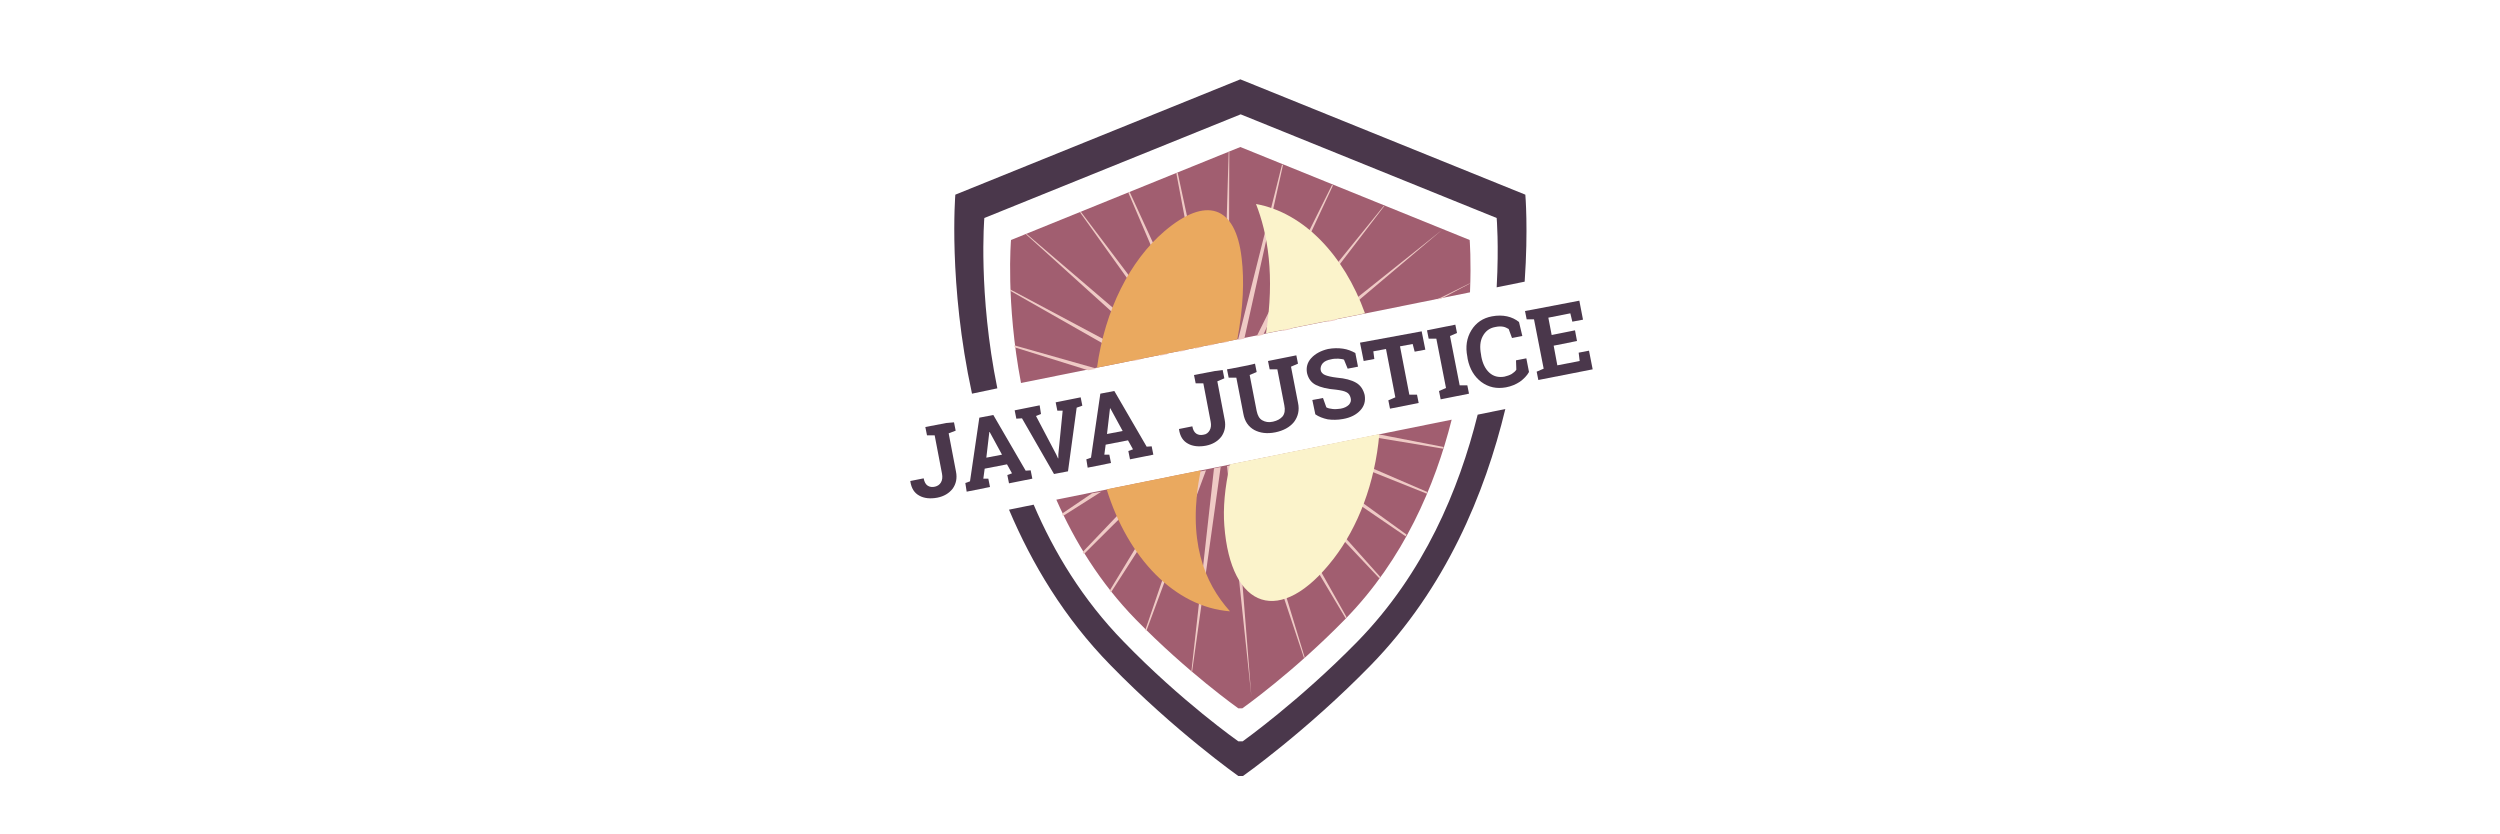
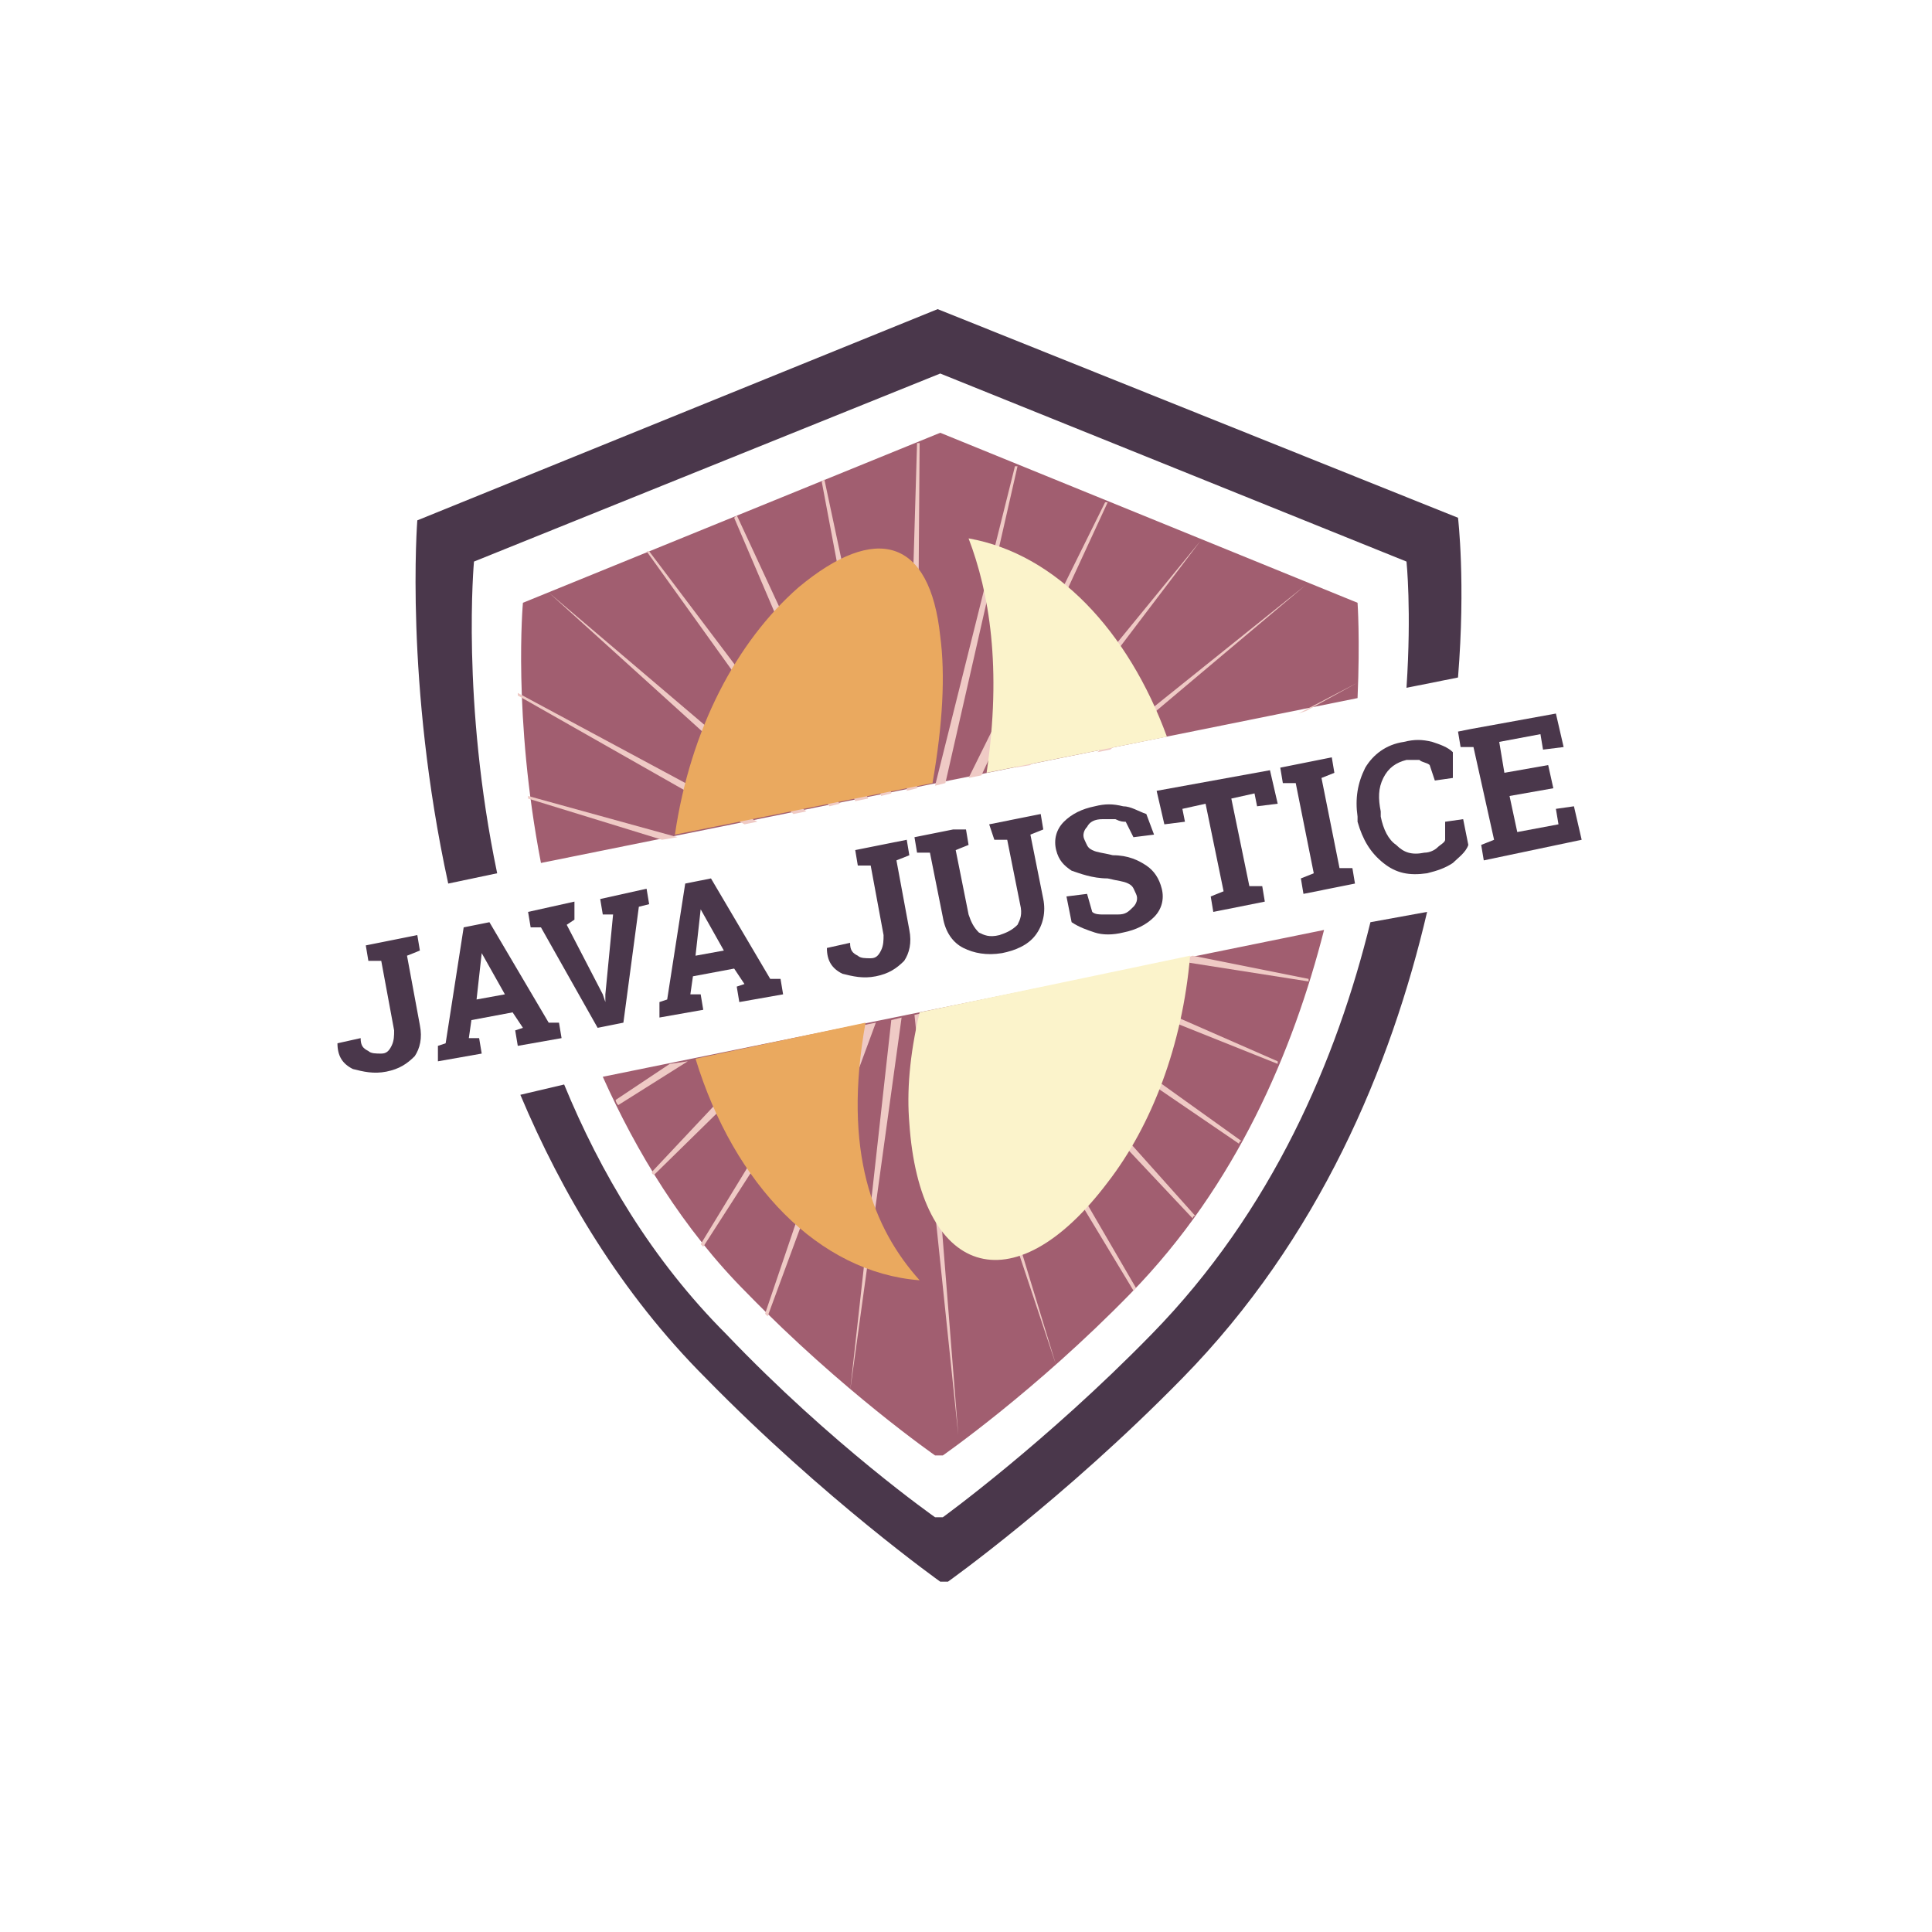
- <svg xmlns="http://www.w3.org/2000/svg" version="1.1" id="Layer_1" x="0px" y="0px" viewBox="0 0 75 25" style="enable-background:new 0 0 75 25;" xml:space="preserve">
+ <svg xmlns="http://www.w3.org/2000/svg" version="1.1" id="Layer_1" x="0px" y="0px" viewBox="0 0 75 75" style="enable-background:new 0 0 75 75;" xml:space="preserve">
  <style type="text/css">
	.st0{fill:#A15E70;}
	.st1{fill:#EFCAC5;}
	.st2{fill-rule:evenodd;clip-rule:evenodd;fill:#FBF3CB;}
	.st3{fill-rule:evenodd;clip-rule:evenodd;fill:#EAA95F;}
	.st4{fill:#4A374B;}
</style>
  <g>
-     <path class="st0" d="M31.69,14.99c0.55,1.25,1.31,2.49,2.37,3.58c1.56,1.6,3.09,2.68,3.09,2.68h0.12c0,0,1.53-1.08,3.09-2.68   c1.75-1.79,2.69-4,3.19-5.98L31.69,14.99z" />
-     <path class="st0" d="M44.1,8.77c0.04-0.96-0.01-1.57-0.01-1.57l-6.88-2.79L30.33,7.2c0,0-0.16,1.87,0.3,4.29L44.1,8.77z" />
+     <path class="st0" d="M23.4,41.8c1.3,2.9,3.1,5.9,5.6,8.4c3.7,3.8,7.3,6.3,7.3,6.3h0.3c0,0,3.6-2.5,7.3-6.3   c4.1-4.2,6.3-9.4,7.5-14.1L23.4,41.8z" />
+     <path class="st0" d="M52.7,27.1c0.1-2.3,0-3.7,0-3.7l-16.2-6.6l-16.2,6.6c0,0-0.4,4.4,0.7,10.1L52.7,27.1z" />
  </g>
  <g>
-     <polygon class="st1" points="36.44,10.34 35.33,5.18 35.29,5.2 36.27,10.37  " />
-     <path class="st1" d="M30.43,10.36c0,0.02,0,0.04,0.01,0.06l2.21,0.69l0.25-0.05L30.43,10.36z" />
-     <polygon class="st1" points="36.03,10.42 33.89,5.76 33.85,5.78 35.85,10.46  " />
-     <polygon class="st1" points="35.57,10.52 32.43,6.36 32.4,6.37 35.39,10.55  " />
-     <polygon class="st1" points="35.02,10.63 30.8,7.02 30.78,7.03 34.81,10.67  " />
-     <polygon class="st1" points="36.86,10.25 36.88,4.55 36.86,4.56 36.69,10.29  " />
-     <path class="st1" d="M43.24,8.96l0.85-0.45c0,0,0-0.01,0-0.01L43.1,8.99L43.24,8.96z" />
-     <polygon class="st1" points="40.05,9.61 43.27,6.89 43.27,6.89 39.8,9.66  " />
-     <path class="st1" d="M34.01,10.83l0.23-0.05L30.3,8.68c0,0.01,0,0.03,0,0.04L34.01,10.83z" />
-     <polygon class="st1" points="38.7,9.88 41.53,6.18 41.51,6.18 38.47,9.93  " />
-     <polygon class="st1" points="37.33,10.16 38.49,4.95 38.46,4.94 37.14,10.2  " />
-     <polygon class="st1" points="37.9,10.04 39.99,5.56 39.96,5.55 37.7,10.09  " />
-     <path class="st1" d="M37.98,13.74l3.4,3.61c0.01-0.01,0.02-0.03,0.03-0.04l-3.22-3.61L37.98,13.74z" />
-     <path class="st1" d="M37.55,13.83l2.82,4.72c0.01-0.01,0.02-0.02,0.03-0.03l-2.66-4.73L37.55,13.83z" />
-     <path class="st1" d="M38.55,13.62l3.62,2.47c0.01-0.02,0.02-0.03,0.03-0.05l-3.42-2.47L38.55,13.62z" />
-     <path class="st1" d="M37.17,13.9l1.95,5.84c0.01-0.01,0.01-0.01,0.02-0.02l-1.78-5.86L37.17,13.9z" />
-     <path class="st1" d="M39.41,13.45l3.39,1.36c0.01-0.02,0.01-0.03,0.02-0.05l-3.15-1.36L39.41,13.45z" />
-     <path class="st1" d="M41.12,13.1l2.17,0.36c0.01-0.02,0.01-0.03,0.02-0.05l-1.9-0.37L41.12,13.1z" />
-     <path class="st1" d="M34.49,14.45l-2.01,2.11c0.01,0.02,0.02,0.04,0.04,0.06l2.23-2.22L34.49,14.45z" />
-     <path class="st1" d="M35.39,14.26l-2.1,3.46c0.01,0.02,0.03,0.03,0.04,0.05l2.28-3.55L35.39,14.26z" />
-     <path class="st1" d="M32.76,14.8l-0.9,0.61c0.01,0.02,0.02,0.05,0.03,0.07l1.15-0.73L32.76,14.8z" />
-     <path class="st1" d="M35.98,14.15l-1.62,4.75c0.01,0.01,0.02,0.02,0.03,0.03l1.79-4.82L35.98,14.15z" />
-     <polygon class="st1" points="36.81,13.98 37.54,20.88 36.99,13.94  " />
-     <path class="st1" d="M36.42,14.05l-0.68,6.11c0.01,0,0.01,0.01,0.02,0.01l0.86-6.16L36.42,14.05z" />
+     <polygon class="st1" points="34.6,30.8 32,18.6 31.9,18.7 34.2,30.9  " />
+     <path class="st1" d="M20.5,30.9c0,0,0,0.1,0,0.1l5.2,1.6l0.6-0.1L20.5,30.9z" />
+     <polygon class="st1" points="33.7,31 28.6,20 28.5,20.1 33.2,31.1  " />
+     <polygon class="st1" points="32.6,31.2 25.2,21.4 25.1,21.4 32.2,31.3  " />
+     <polygon class="st1" points="31.3,31.5 21.3,23 21.3,23 30.8,31.6  " />
+     <polygon class="st1" points="35.6,30.6 35.7,17.2 35.6,17.2 35.2,30.7  " />
+     <path class="st1" d="M50.7,27.6l2-1.1v0l-2.3,1.2L50.7,27.6z" />
+     <polygon class="st1" points="43.1,29.1 50.7,22.7 50.7,22.7 42.6,29.2  " />
+     <path class="st1" d="M28.9,32l0.5-0.1l-9.3-5c0,0,0,0.1,0,0.1L28.9,32z" />
+     <polygon class="st1" points="40,29.7 46.6,21 46.6,21 39.4,29.8  " />
+     <polygon class="st1" points="36.7,30.4 39.5,18.1 39.4,18.1 36.3,30.5  " />
+     <polygon class="st1" points="38.1,30.1 43,19.5 42.9,19.5 37.6,30.2  " />
+     <path class="st1" d="M38.3,38.8l8,8.5c0,0,0-0.1,0.1-0.1l-7.6-8.5L38.3,38.8z" />
+     <path class="st1" d="M37.3,39l6.7,11.1c0,0,0,0,0.1-0.1L37.7,39L37.3,39z" />
+     <path class="st1" d="M39.6,38.6l8.5,5.8c0,0,0-0.1,0.1-0.1l-8.1-5.8L39.6,38.6z" />
+     <path class="st1" d="M36.4,39.2L41,53c0,0,0,0,0,0l-4.2-13.8L36.4,39.2z" />
+     <path class="st1" d="M41.6,38.1l8,3.2c0,0,0-0.1,0-0.1L42.3,38L41.6,38.1z" />
+     <path class="st1" d="M45.7,37.3l5.1,0.8c0,0,0-0.1,0-0.1l-4.5-0.9L45.7,37.3z" />
+     <path class="st1" d="M30,40.5l-4.7,5c0,0,0,0.1,0.1,0.1l5.3-5.2L30,40.5z" />
+     <path class="st1" d="M32.2,40.1l-5,8.2c0,0,0.1,0.1,0.1,0.1l5.4-8.4L32.2,40.1z" />
+     <path class="st1" d="M26,41.3l-2.1,1.4c0,0,0,0.1,0.1,0.2l2.7-1.7L26,41.3z" />
+     <path class="st1" d="M33.5,39.8L29.7,51c0,0,0,0,0.1,0.1L34,39.7L33.5,39.8z" />
+     <polygon class="st1" points="35.5,39.4 37.2,55.7 35.9,39.3  " />
+     <path class="st1" d="M34.6,39.6L33,54c0,0,0,0,0,0l2-14.5L34.6,39.6z" />
  </g>
  <g>
-     <path class="st2" d="M37.98,10l2.97-0.6c-0.63-1.75-1.84-3.02-3.27-3.28C38.03,7.01,38.25,8.27,37.98,10z" />
-     <path class="st2" d="M36.9,13.93c-0.16,0.71-0.21,1.32-0.17,1.84c0.19,2.52,1.69,3.05,3.28,0.99c0.73-0.95,1.24-2.26,1.37-3.74   L36.9,13.93z" />
+     <path class="st2" d="M38.3,30l7-1.4c-1.5-4.1-4.3-7.1-7.7-7.7C38.4,23,38.9,25.9,38.3,30z" />
+     <path class="st2" d="M35.7,39.3c-0.4,1.7-0.5,3.1-0.4,4.3c0.4,5.9,4,7.2,7.7,2.3c1.7-2.2,2.9-5.3,3.2-8.8L35.7,39.3z" />
  </g>
  <g>
-     <path class="st3" d="M37.12,10.18c0.18-0.97,0.21-1.77,0.13-2.43c-0.18-1.6-1.08-1.87-2.32-0.81c-1.03,0.88-1.78,2.35-2.02,4.09   L37.12,10.18z" />
-     <path class="st3" d="M36.02,14.11l-2.82,0.57c0.64,2.06,2.04,3.53,3.7,3.66C36.13,17.48,35.6,16.22,36.02,14.11z" />
+     <path class="st3" d="M36.2,30.4c0.4-2.3,0.5-4.2,0.3-5.7c-0.4-3.8-2.5-4.4-5.5-1.9c-2.4,2.1-4.2,5.5-4.8,9.6L36.2,30.4z" />
+     <path class="st3" d="M33.6,39.7L27,41.1c1.5,4.9,4.8,8.3,8.7,8.6C33.9,47.7,32.7,44.7,33.6,39.7z" />
  </g>
  <g>
-     <path class="st4" d="M44.33,12.44c-0.56,2.25-1.61,4.76-3.6,6.8c-1.75,1.79-3.45,3-3.45,3h-0.13c0,0-1.71-1.2-3.45-3   c-1.21-1.24-2.08-2.67-2.69-4.1l-0.74,0.15c0.69,1.63,1.66,3.25,3.04,4.66c1.94,1.99,3.84,3.33,3.84,3.33h0.14   c0,0,1.9-1.34,3.84-3.33c2.24-2.3,3.42-5.15,4.03-7.68L44.33,12.44z" />
-     <path class="st4" d="M29.92,11.65c-0.58-2.85-0.39-5.11-0.39-5.11l7.69-3.11l7.68,3.11c0,0,0.07,0.81,0,2.08l0.84-0.17   c0.11-1.58,0.02-2.61,0.02-2.61l-8.55-3.46l-8.55,3.46c0,0-0.22,2.66,0.5,5.97L29.92,11.65z" />
+     <path class="st4" d="M53.2,35.8c-1.3,5.3-3.8,11.2-8.5,16c-4.1,4.2-8.1,7.1-8.1,7.1h-0.3c0,0-4-2.8-8.1-7.1   c-2.9-2.9-4.9-6.3-6.3-9.7l-1.7,0.4c1.6,3.8,3.9,7.7,7.2,11c4.6,4.7,9.1,7.9,9.1,7.9h0.3c0,0,4.5-3.2,9.1-7.9   c5.3-5.4,8.1-12.1,9.5-18.1L53.2,35.8z" />
+     <path class="st4" d="M19.3,33.9c-1.4-6.7-0.9-12.1-0.9-12.1l18.1-7.3l18.1,7.3c0,0,0.2,1.9,0,4.9l2-0.4c0.3-3.7,0-6.2,0-6.2   L36.4,12l-20.2,8.2c0,0-0.5,6.3,1.2,14.1L19.3,33.9z" />
  </g>
  <g>
-     <path class="st4" d="M28.62,12.67l0.05,0.25L28.46,13l0.22,1.15c0.04,0.2,0,0.37-0.1,0.51c-0.11,0.14-0.26,0.23-0.46,0.27   c-0.21,0.04-0.4,0.02-0.54-0.06c-0.15-0.08-0.24-0.22-0.27-0.43l0-0.01l0.4-0.08c0.02,0.11,0.06,0.18,0.12,0.22   c0.06,0.04,0.14,0.05,0.22,0.03c0.08-0.02,0.14-0.06,0.18-0.13c0.04-0.07,0.05-0.16,0.03-0.26l-0.22-1.15l-0.23,0l-0.05-0.25   l0.63-0.12L28.62,12.67z" />
-     <path class="st4" d="M28.96,14.49l0.14-0.05l0.28-1.91l0.42-0.08l0.97,1.67l0.15-0.01l0.05,0.25l-0.7,0.14l-0.05-0.25l0.14-0.05   l-0.15-0.27l-0.67,0.13l-0.04,0.3l0.15,0l0.05,0.25l-0.7,0.14L28.96,14.49z M29.59,13.73l0.47-0.09l-0.37-0.68l-0.01,0L29.59,13.73   z" />
-     <path class="st4" d="M31.23,12.42l-0.15,0.06l0.61,1.16l0.05,0.11l0.01,0l0-0.12l0.13-1.31l-0.16,0l-0.05-0.25l0.75-0.15l0.05,0.25   l-0.17,0.06l-0.26,1.91l-0.42,0.08l-0.96-1.67l-0.17,0.01l-0.05-0.25l0.75-0.15L31.23,12.42z" />
-     <path class="st4" d="M32.59,13.78l0.14-0.05l0.28-1.92l0.42-0.08l0.97,1.67l0.15-0.01l0.05,0.25l-0.7,0.14l-0.05-0.25l0.14-0.05   l-0.15-0.27l-0.67,0.13l-0.04,0.3l0.15,0l0.05,0.25l-0.7,0.14L32.59,13.78z M33.21,13.02l0.47-0.09l-0.37-0.68l-0.01,0L33.21,13.02   z" />
-     <path class="st4" d="M36.68,11.1l0.05,0.25l-0.21,0.09l0.22,1.15c0.04,0.2,0,0.37-0.1,0.51c-0.11,0.14-0.26,0.23-0.46,0.27   c-0.21,0.04-0.4,0.02-0.54-0.06c-0.15-0.08-0.24-0.22-0.27-0.43l0-0.01l0.4-0.08c0.02,0.11,0.06,0.18,0.12,0.22   c0.06,0.04,0.14,0.05,0.22,0.03c0.08-0.01,0.14-0.06,0.18-0.13c0.04-0.07,0.05-0.16,0.03-0.26l-0.22-1.15h-0.23l-0.05-0.25   l0.63-0.12L36.68,11.1z" />
-     <path class="st4" d="M37.65,10.91l0.05,0.25l-0.21,0.09l0.21,1.08c0.03,0.14,0.08,0.23,0.17,0.28c0.09,0.05,0.19,0.07,0.32,0.04   c0.13-0.03,0.22-0.08,0.29-0.16c0.06-0.08,0.08-0.19,0.05-0.33l-0.21-1.08h-0.23l-0.05-0.25l0.85-0.17l0.05,0.25l-0.21,0.09   l0.21,1.08c0.05,0.23,0,0.42-0.12,0.58c-0.13,0.16-0.32,0.26-0.56,0.31c-0.25,0.05-0.46,0.02-0.63-0.07   c-0.18-0.1-0.29-0.26-0.33-0.49l-0.21-1.08h-0.23l-0.05-0.25l0.22-0.04l0.41-0.08L37.65,10.91z" />
-     <path class="st4" d="M40.74,11l-0.31,0.06l-0.11-0.27c-0.04-0.02-0.1-0.02-0.17-0.03c-0.07,0-0.15,0-0.22,0.02   c-0.11,0.02-0.2,0.06-0.25,0.12c-0.05,0.06-0.07,0.13-0.06,0.2c0.01,0.07,0.06,0.12,0.13,0.15c0.07,0.03,0.19,0.06,0.36,0.08   c0.24,0.02,0.43,0.07,0.57,0.15c0.14,0.08,0.22,0.21,0.26,0.37c0.03,0.18-0.01,0.33-0.13,0.46c-0.12,0.13-0.29,0.22-0.52,0.26   c-0.16,0.03-0.32,0.03-0.46,0.01c-0.14-0.03-0.27-0.08-0.37-0.15L39.37,12l0.32-0.06l0.1,0.28c0.05,0.03,0.11,0.04,0.19,0.05   c0.08,0.01,0.16,0,0.24-0.01c0.11-0.02,0.19-0.06,0.25-0.12c0.05-0.06,0.07-0.12,0.05-0.2c-0.02-0.08-0.06-0.14-0.12-0.17   c-0.07-0.04-0.17-0.06-0.32-0.08c-0.26-0.02-0.46-0.07-0.6-0.14c-0.14-0.07-0.23-0.19-0.27-0.36c-0.03-0.17,0.01-0.32,0.13-0.45   c0.12-0.13,0.29-0.22,0.5-0.27c0.16-0.03,0.31-0.03,0.45-0.01c0.14,0.02,0.26,0.07,0.37,0.13L40.74,11z" />
-     <path class="st4" d="M42.65,9.94l0.11,0.55l-0.32,0.06l-0.06-0.23l-0.38,0.07l0.28,1.45h0.23l0.05,0.25l-0.86,0.17l-0.05-0.25   l0.21-0.09l-0.28-1.45l-0.38,0.07l0.03,0.23l-0.32,0.06l-0.11-0.55L42.65,9.94z" />
-     <path class="st4" d="M42.86,10.16l-0.05-0.25l0.85-0.17l0.05,0.25l-0.21,0.09l0.29,1.48l0.23,0l0.05,0.25l-0.85,0.17l-0.05-0.25   l0.21-0.09l-0.29-1.48L42.86,10.16z" />
-     <path class="st4" d="M45.67,10.08l-0.31,0.06l-0.1-0.27c-0.05-0.03-0.11-0.06-0.17-0.07c-0.07-0.01-0.14-0.01-0.23,0.01   c-0.18,0.03-0.3,0.13-0.38,0.28s-0.09,0.33-0.05,0.54l0.01,0.07c0.04,0.21,0.12,0.37,0.24,0.48c0.12,0.11,0.27,0.15,0.45,0.12   c0.08-0.02,0.15-0.04,0.22-0.08c0.06-0.04,0.11-0.08,0.14-0.13l-0.01-0.28l0.31-0.06l0.08,0.41c-0.06,0.11-0.16,0.21-0.27,0.29   c-0.12,0.08-0.26,0.14-0.42,0.17c-0.28,0.05-0.52,0-0.74-0.16c-0.21-0.16-0.35-0.39-0.41-0.69l-0.01-0.07   c-0.06-0.3-0.02-0.56,0.12-0.79c0.14-0.23,0.35-0.37,0.62-0.42c0.16-0.03,0.31-0.03,0.45,0c0.14,0.03,0.26,0.09,0.36,0.17   L45.67,10.08z" />
-     <path class="st4" d="M47.31,10.23l-0.7,0.14l0.11,0.59l0.67-0.13l-0.03-0.25l0.31-0.06l0.11,0.56l-1.63,0.32l-0.05-0.25l0.21-0.09   l-0.29-1.48H45.8l-0.05-0.25l0.22-0.04l1.41-0.27l0.11,0.57l-0.32,0.06L47.11,9.4l-0.66,0.13l0.1,0.52l0.7-0.14L47.31,10.23z" />
+     <path class="st4" d="M16.2,36.3l0.1,0.6l-0.5,0.2l0.5,2.7c0.1,0.5,0,0.9-0.2,1.2c-0.3,0.3-0.6,0.5-1.1,0.6c-0.5,0.1-0.9,0-1.3-0.1   c-0.4-0.2-0.6-0.5-0.6-1v0l0.9-0.2c0,0.3,0.1,0.4,0.3,0.5c0.1,0.1,0.3,0.1,0.5,0.1c0.2,0,0.3-0.1,0.4-0.3c0.1-0.2,0.1-0.4,0.1-0.6   l-0.5-2.7h-0.5l-0.1-0.6l1.5-0.3L16.2,36.3z" />
+     <path class="st4" d="M17,40.6l0.3-0.1L18,36l1-0.2l2.3,3.9l0.4,0l0.1,0.6l-1.7,0.3L20,40l0.3-0.1l-0.4-0.6l-1.6,0.3l-0.1,0.7h0.4   l0.1,0.6l-1.7,0.3L17,40.6z M18.5,38.8l1.1-0.2L18.7,37h0L18.5,38.8z" />
+     <path class="st4" d="M22.3,35.7L22,35.9l1.4,2.7l0.1,0.3h0v-0.3l0.3-3.1h-0.4l-0.1-0.6l1.8-0.4l0.1,0.6l-0.4,0.1l-0.6,4.5l-1,0.2   L21,36l-0.4,0l-0.1-0.6l1.8-0.4L22.3,35.7z" />
+     <path class="st4" d="M25.6,38.9l0.3-0.1l0.7-4.5l1-0.2l2.3,3.9l0.4,0l0.1,0.6l-1.7,0.3l-0.1-0.6l0.3-0.1l-0.4-0.6l-1.6,0.3   l-0.1,0.7h0.4l0.1,0.6l-1.7,0.3L25.6,38.9z M27,37.1l1.1-0.2l-0.9-1.6h0L27,37.1z" />
+     <path class="st4" d="M35.2,32.6l0.1,0.6l-0.5,0.2l0.5,2.7c0.1,0.5,0,0.9-0.2,1.2c-0.3,0.3-0.6,0.5-1.1,0.6c-0.5,0.1-0.9,0-1.3-0.1   c-0.4-0.2-0.6-0.5-0.6-1v0l0.9-0.2c0,0.3,0.1,0.4,0.3,0.5c0.1,0.1,0.3,0.1,0.5,0.1c0.2,0,0.3-0.1,0.4-0.3c0.1-0.2,0.1-0.4,0.1-0.6   l-0.5-2.7h-0.5L33.2,33l1.5-0.3L35.2,32.6z" />
+     <path class="st4" d="M37.5,32.2l0.1,0.6L37.1,33l0.5,2.5c0.1,0.3,0.2,0.5,0.4,0.7c0.2,0.1,0.4,0.2,0.8,0.1c0.3-0.1,0.5-0.2,0.7-0.4   c0.1-0.2,0.2-0.4,0.1-0.8l-0.5-2.5h-0.5L38.4,32l2-0.4l0.1,0.6L40,32.4l0.5,2.5c0.1,0.5,0,1-0.3,1.4c-0.3,0.4-0.8,0.6-1.3,0.7   c-0.6,0.1-1.1,0-1.5-0.2c-0.4-0.2-0.7-0.6-0.8-1.2l-0.5-2.5h-0.5l-0.1-0.6l0.5-0.1l1-0.2L37.5,32.2z" />
+     <path class="st4" d="M44.8,32.4L44,32.5l-0.3-0.6c-0.1,0-0.2,0-0.4-0.1c-0.2,0-0.4,0-0.5,0c-0.3,0-0.5,0.1-0.6,0.3   c-0.1,0.1-0.2,0.3-0.1,0.5s0.1,0.3,0.3,0.4c0.2,0.1,0.4,0.1,0.8,0.2c0.6,0,1,0.2,1.3,0.4s0.5,0.5,0.6,0.9c0.1,0.4,0,0.8-0.3,1.1   c-0.3,0.3-0.7,0.5-1.2,0.6c-0.4,0.1-0.8,0.1-1.1,0c-0.3-0.1-0.6-0.2-0.9-0.4l-0.2-1l0.8-0.1l0.2,0.7c0.1,0.1,0.3,0.1,0.4,0.1   c0.2,0,0.4,0,0.6,0c0.3,0,0.4-0.1,0.6-0.3c0.1-0.1,0.2-0.3,0.1-0.5s-0.1-0.3-0.3-0.4c-0.2-0.1-0.4-0.1-0.8-0.2   c-0.6,0-1.1-0.2-1.4-0.3c-0.3-0.2-0.5-0.4-0.6-0.8c-0.1-0.4,0-0.8,0.3-1.1c0.3-0.3,0.7-0.5,1.2-0.6c0.4-0.1,0.7-0.1,1.1,0   c0.3,0,0.6,0.2,0.9,0.3L44.8,32.4z" />
+     <path class="st4" d="M49.3,29.9l0.3,1.3l-0.8,0.1l-0.1-0.5l-0.9,0.2l0.7,3.4H49l0.1,0.6l-2,0.4l-0.1-0.6l0.5-0.2l-0.7-3.4l-0.9,0.2   l0.1,0.5L45.2,32l-0.3-1.3L49.3,29.9z" />
+     <path class="st4" d="M49.8,30.4l-0.1-0.6l2-0.4l0.1,0.6l-0.5,0.2l0.7,3.5h0.5l0.1,0.6l-2,0.4l-0.1-0.6l0.5-0.2l-0.7-3.5H49.8z" />
+     <path class="st4" d="M56.4,30.2l-0.7,0.1l-0.2-0.6c-0.1-0.1-0.3-0.1-0.4-0.2c-0.2,0-0.3,0-0.5,0c-0.4,0.1-0.7,0.3-0.9,0.7   s-0.2,0.8-0.1,1.3l0,0.2c0.1,0.5,0.3,0.9,0.6,1.1c0.3,0.3,0.6,0.4,1.1,0.3c0.2,0,0.4-0.1,0.5-0.2c0.1-0.1,0.3-0.2,0.3-0.3l0-0.7   l0.7-0.1l0.2,1c-0.1,0.3-0.4,0.5-0.6,0.7c-0.3,0.2-0.6,0.3-1,0.4c-0.7,0.1-1.2,0-1.7-0.4c-0.5-0.4-0.8-0.9-1-1.6l0-0.2   c-0.1-0.7,0-1.3,0.3-1.9c0.3-0.5,0.8-0.9,1.5-1c0.4-0.1,0.7-0.1,1.1,0c0.3,0.1,0.6,0.2,0.8,0.4L56.4,30.2z" />
+     <path class="st4" d="M60.3,30.6l-1.7,0.3l0.3,1.4l1.6-0.3l-0.1-0.6l0.7-0.1l0.3,1.3l-3.8,0.8l-0.1-0.6l0.5-0.2L57.2,29h-0.5   l-0.1-0.6l0.5-0.1l3.3-0.6l0.3,1.3l-0.8,0.1l-0.1-0.6l-1.6,0.3l0.2,1.2l1.7-0.3L60.3,30.6z" />
  </g>
</svg>
